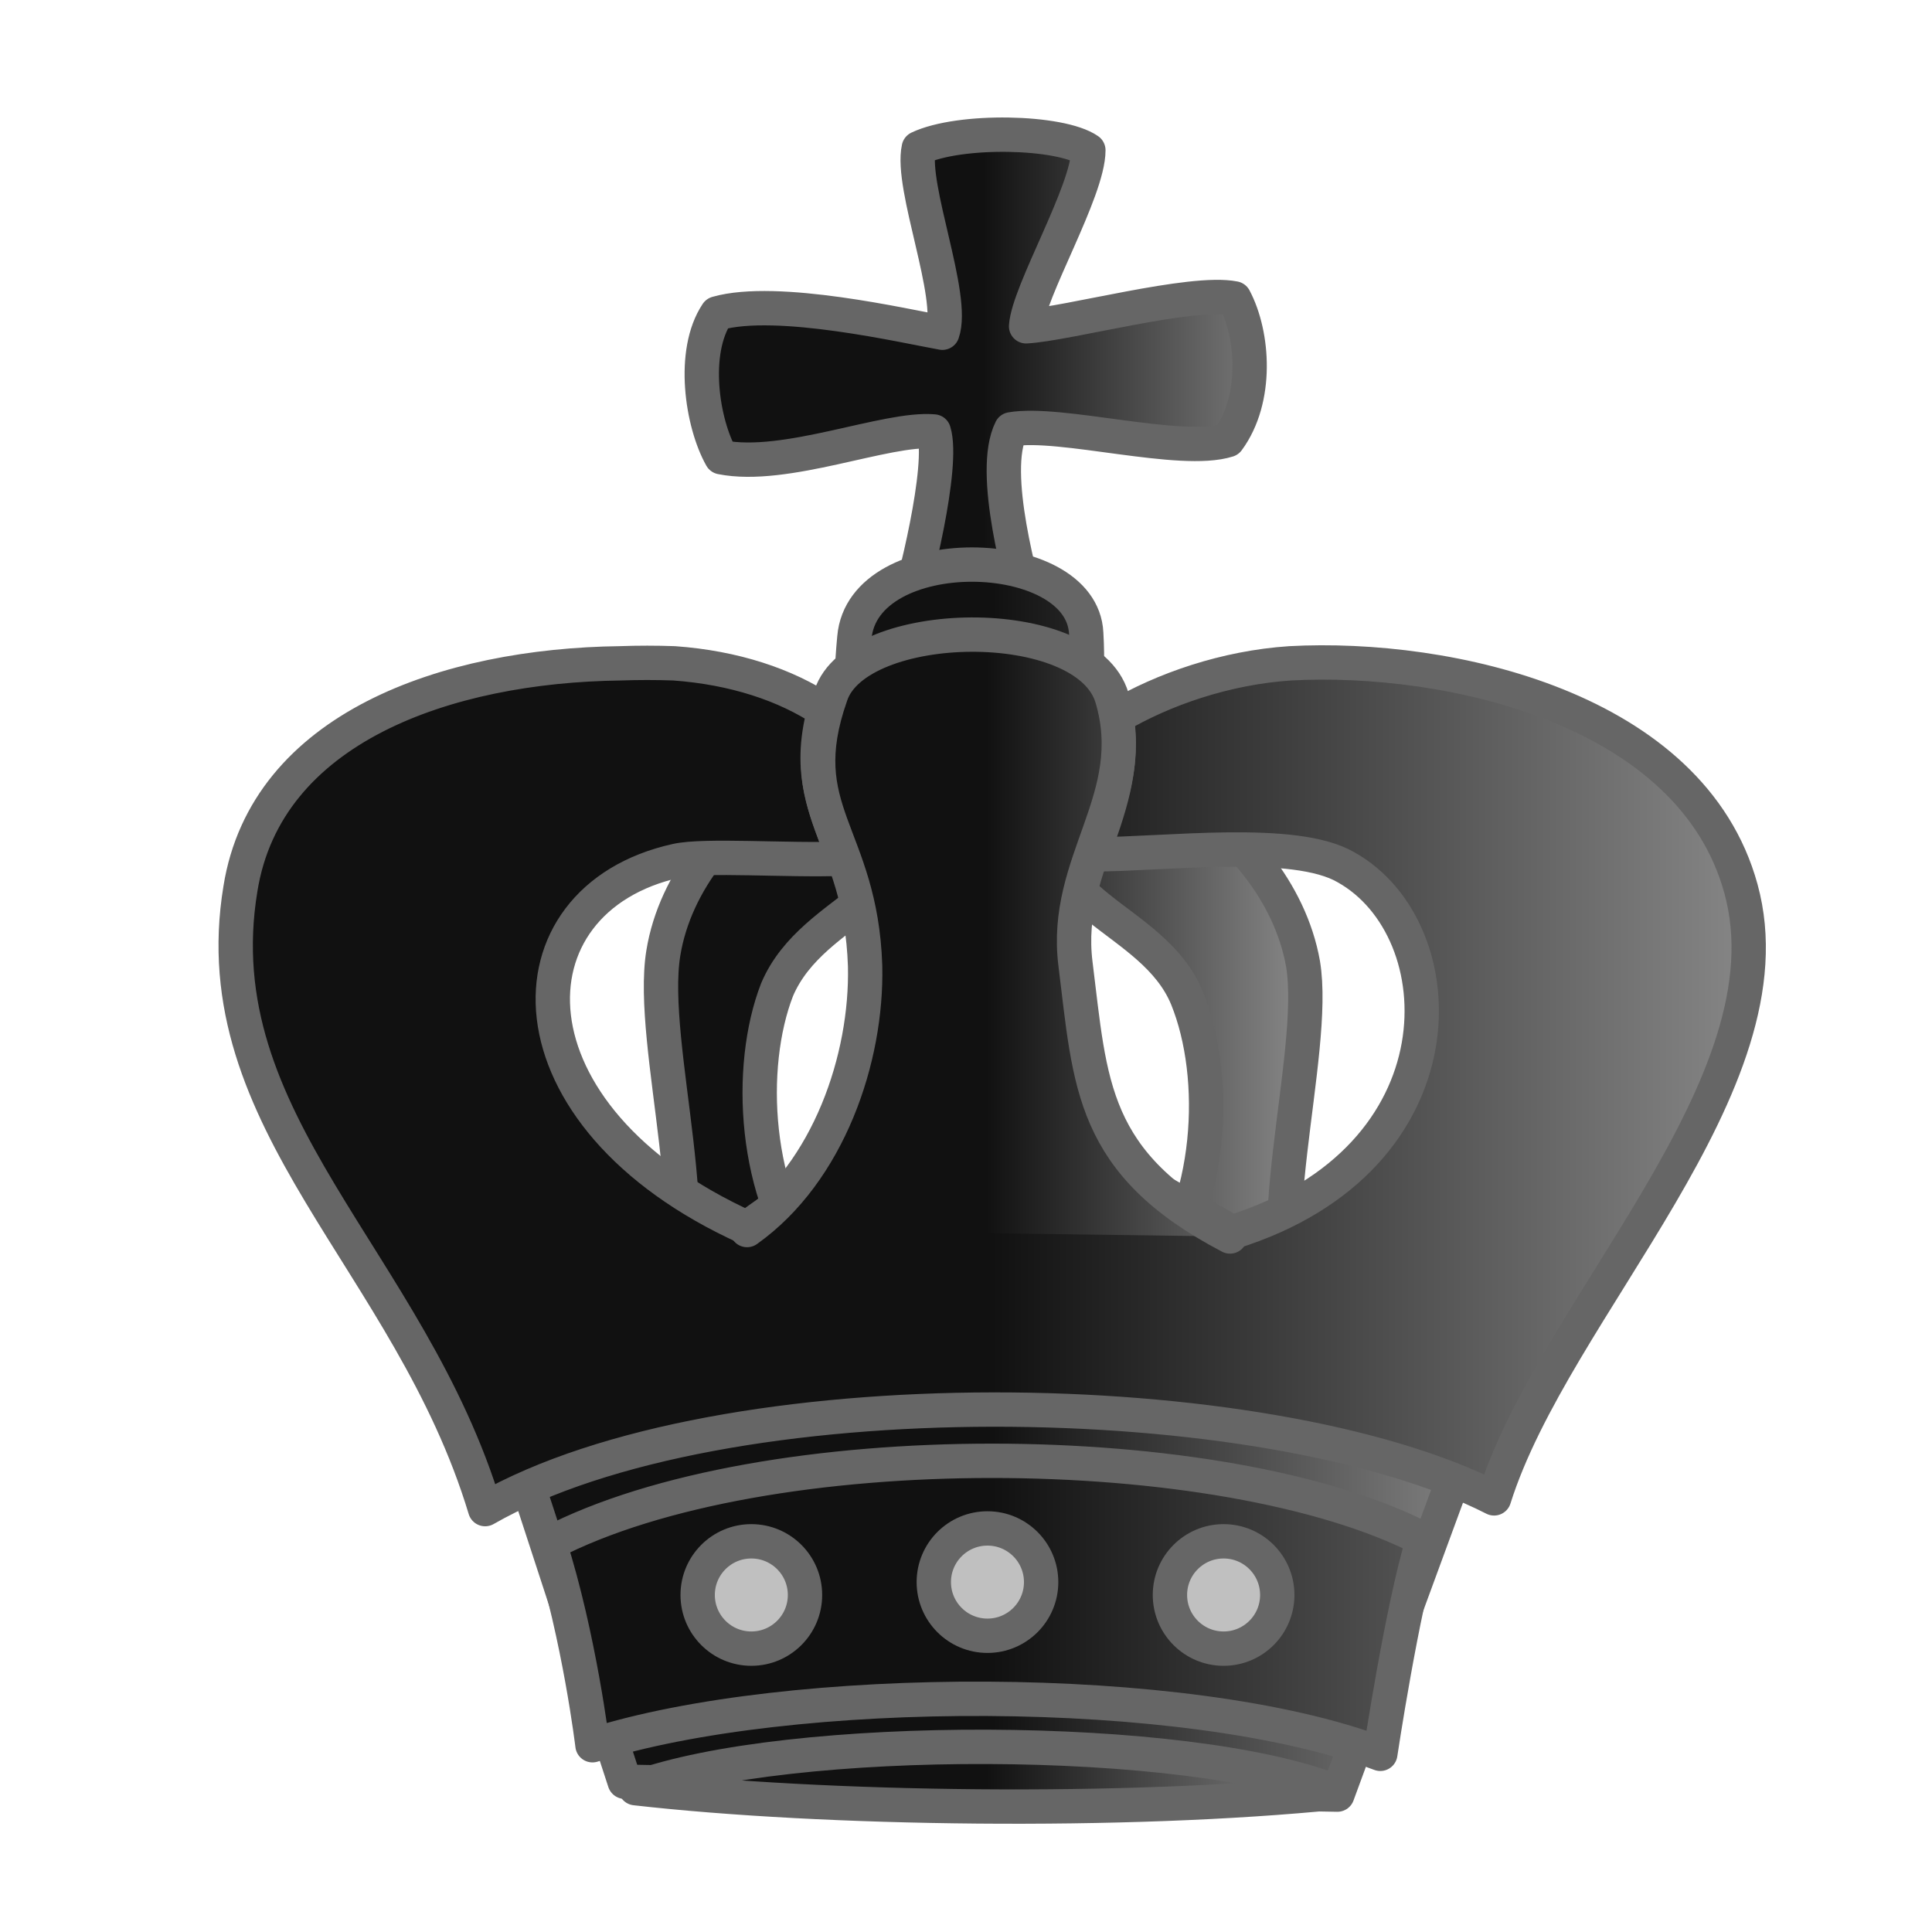
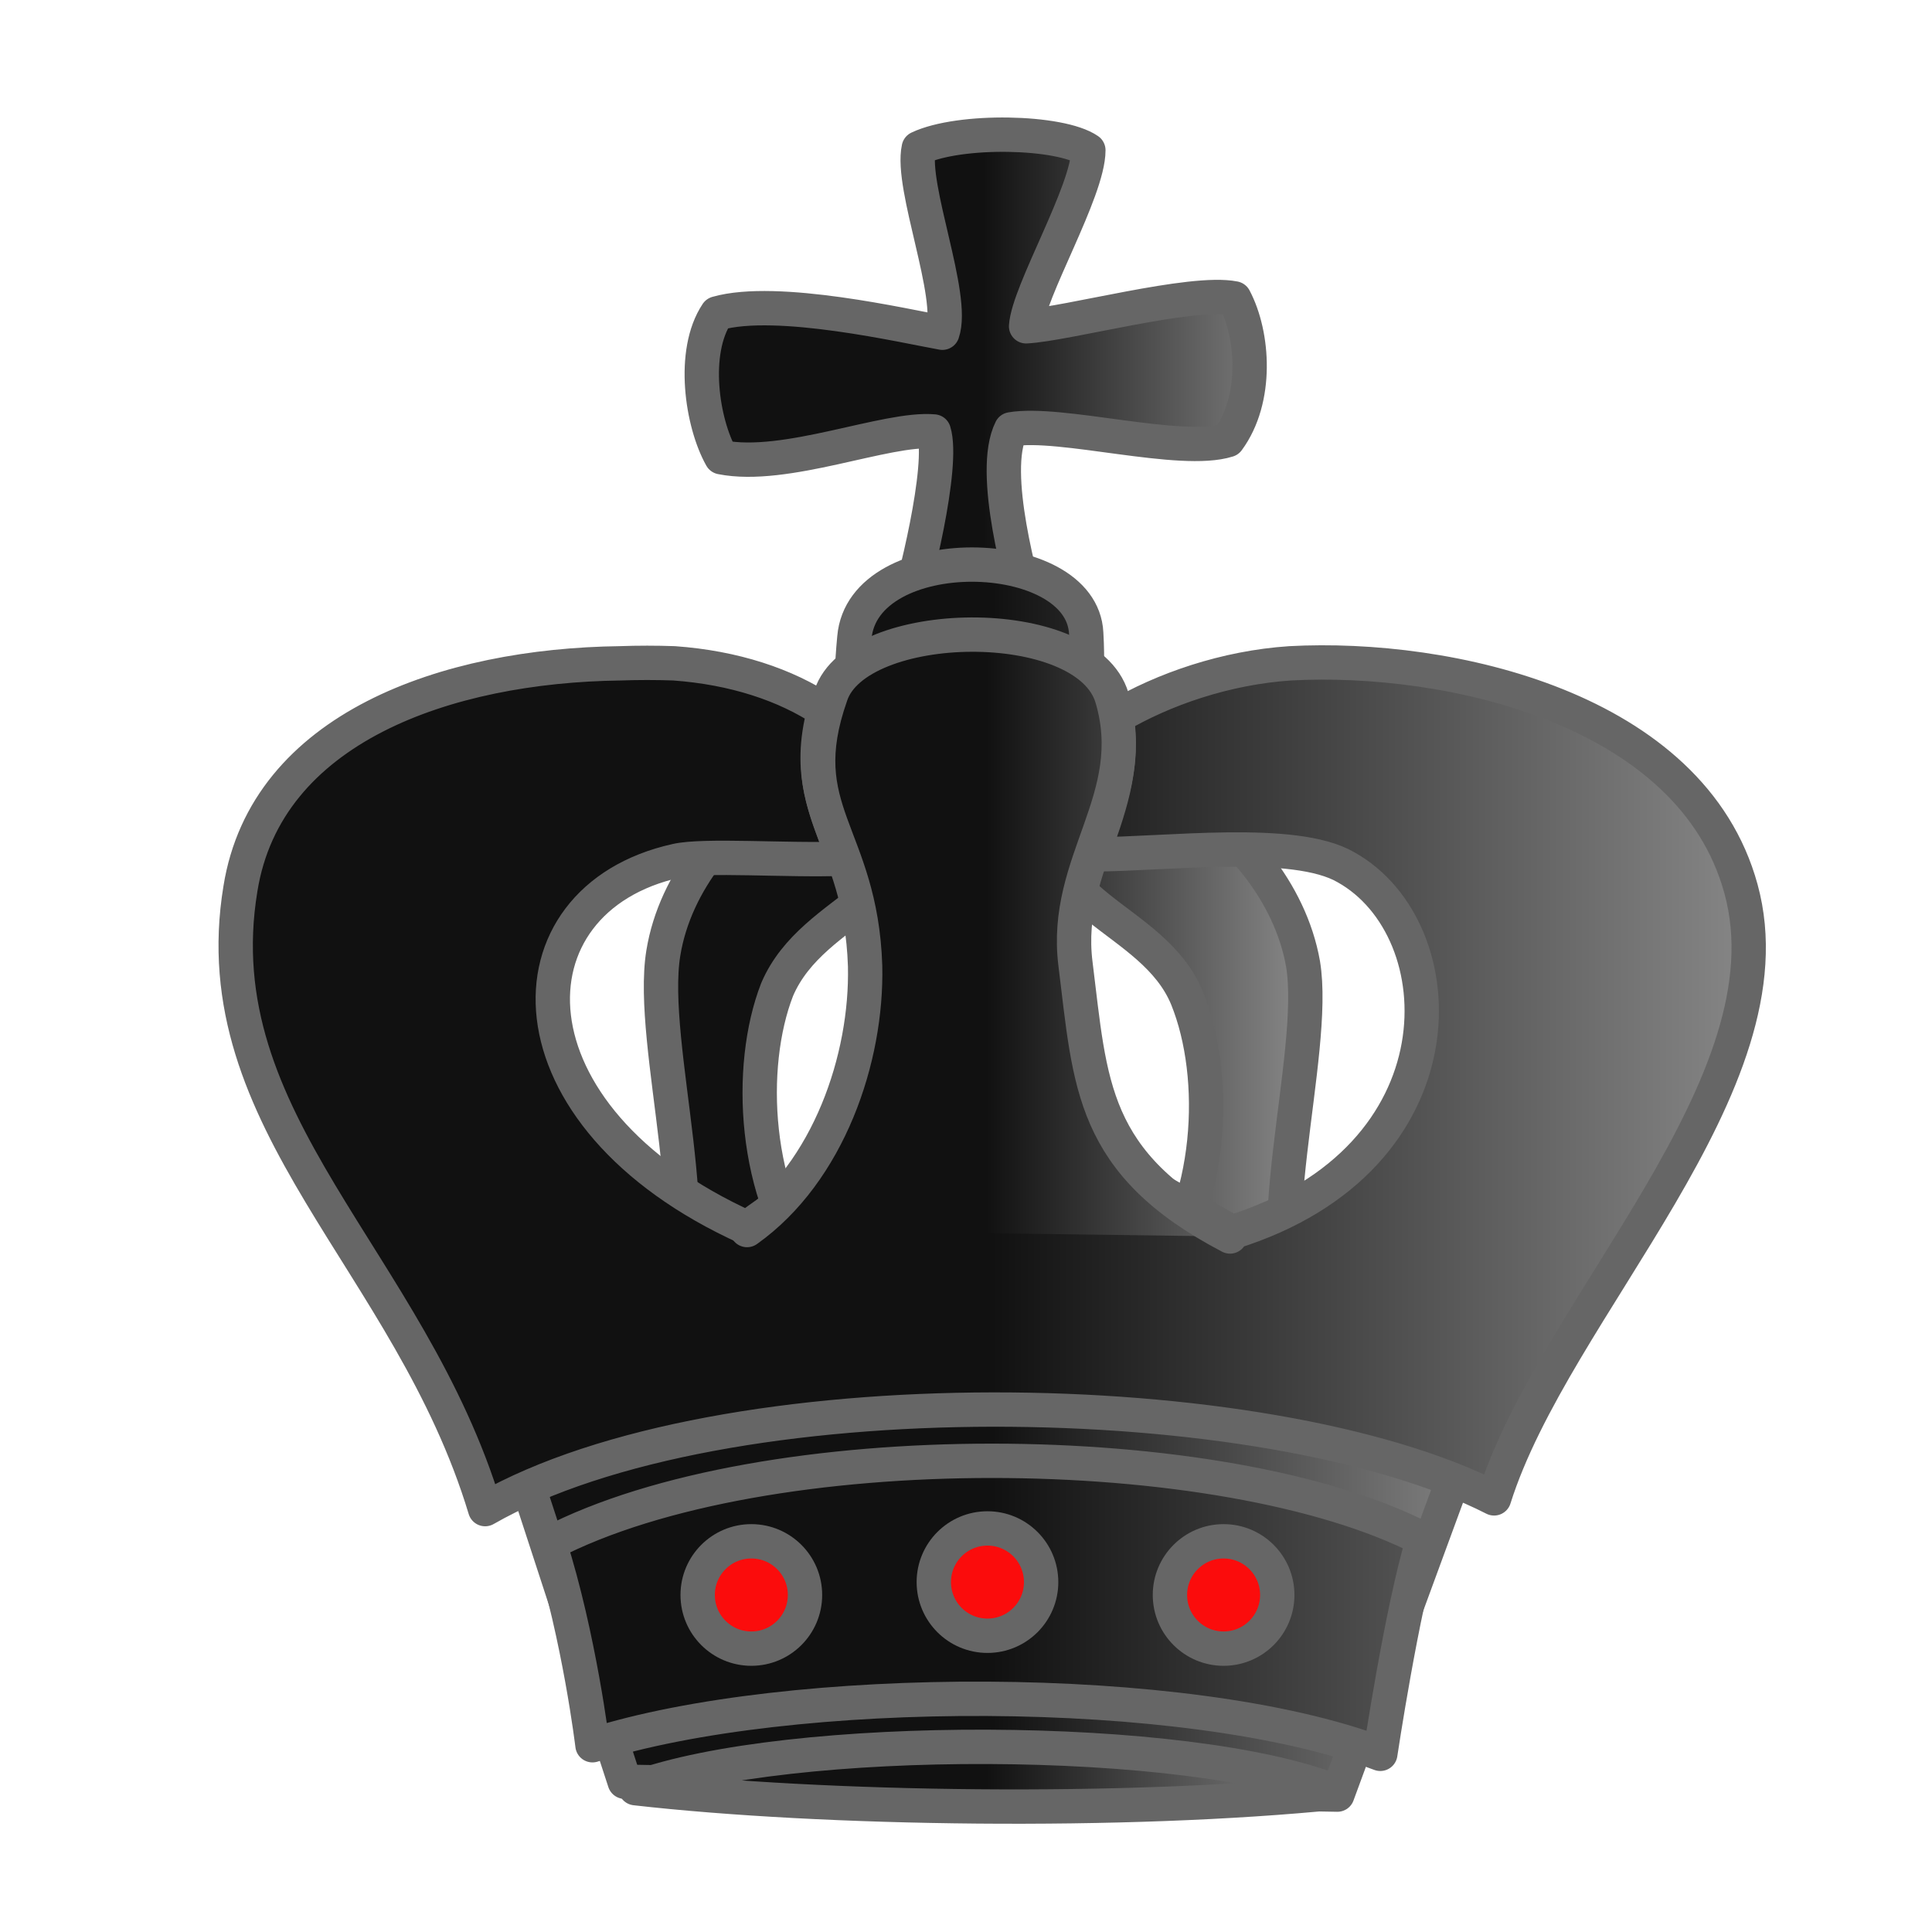
<svg xmlns="http://www.w3.org/2000/svg" width="900" height="900">
  <defs>
    <linearGradient id="a">
-       <stop offset="50%" stop-color="#111" />
-       <stop offset="100%" stop-color="#888" />
+       <stop offset="0.5" stop-color="#111" />
+       <stop offset="1" stop-color="#888" />
    </linearGradient>
  </defs>
  <g stroke="#666" stroke-width="16" stroke-linecap="round" stroke-linejoin="round" fill="url(#a)" transform="translate(20,0)">
    <path d="M289 612c23-33-7-125 0-168 11-68 101-114 113-74 14 47-43 51-60 91-14 36-11 96 18 132M587 617c-23-33 7-126 0-168-12-68-102-114-114-75-14 48 44 52 60 91 15 37 12 97-17 133M401 288c5-15 19-71 14-87-22-2-69 18-99 12-9-16-14-49-2-67 28-8 88 6 105 9 6-17-15-68-11-86 19-9 66-8 79 1 0 19-28 66-29 82 19-1 77-17 97-13 9 17 11 47-3 66-22 7-78-9-101-5-10 20 5 72 9 87" />
    <path d="M408 372c-24-22-35-22-30-75 4-46 106-44 108-2 3 52-14 55-26 81M271 830l-64-196 471-2-75 204-332-6z" />
    <path d="M643 717c-93-48-307-50-407 2 14 44 20 94 20 94 91-29 277-30 367 4 0 0 10-67 20-100M554 574c-29-16-90-54-122-55-25-1-77 33-104 53-115-52-114-153-33-171 13-3 52 0 78-1-8-23-17-39-9-69-18-12-42-20-70-22a351 351 0 0 0-25 0c-81 1-165 30-177 105-18 109 79 173 114 289 110-63 364-59 470-5 28-89 140-193 115-284-23-84-136-109-210-105-30 2-59 12-81 25 4 24-4 44-11 64 34 0 94-8 118 6 52 29 56 136-53 170z" />
    <path d="M328 573c38-27 56-80 55-123-2-62-35-72-16-126 12-37 119-39 131 1 14 47-23 76-17 124 7 56 7 93 72 127M276 833c88 10 228 12 327 2-69-28-256-28-327-2z" />
-     <circle cx="330" cy="743" r="25" fill="silver" />
-     <circle cx="440" cy="737" r="25" fill="silver" />
-     <circle cx="550" cy="743" r="25" fill="silver" />
+     <circle cx="330" cy="743" r="25" style="fill: rgb(251, 12, 12);" />
+     <circle cx="440" cy="737" r="25" style="fill: rgb(251, 12, 12);" />
+     <circle cx="550" cy="743" r="25" style="fill: rgb(251, 12, 12);" />
  </g>
</svg>
